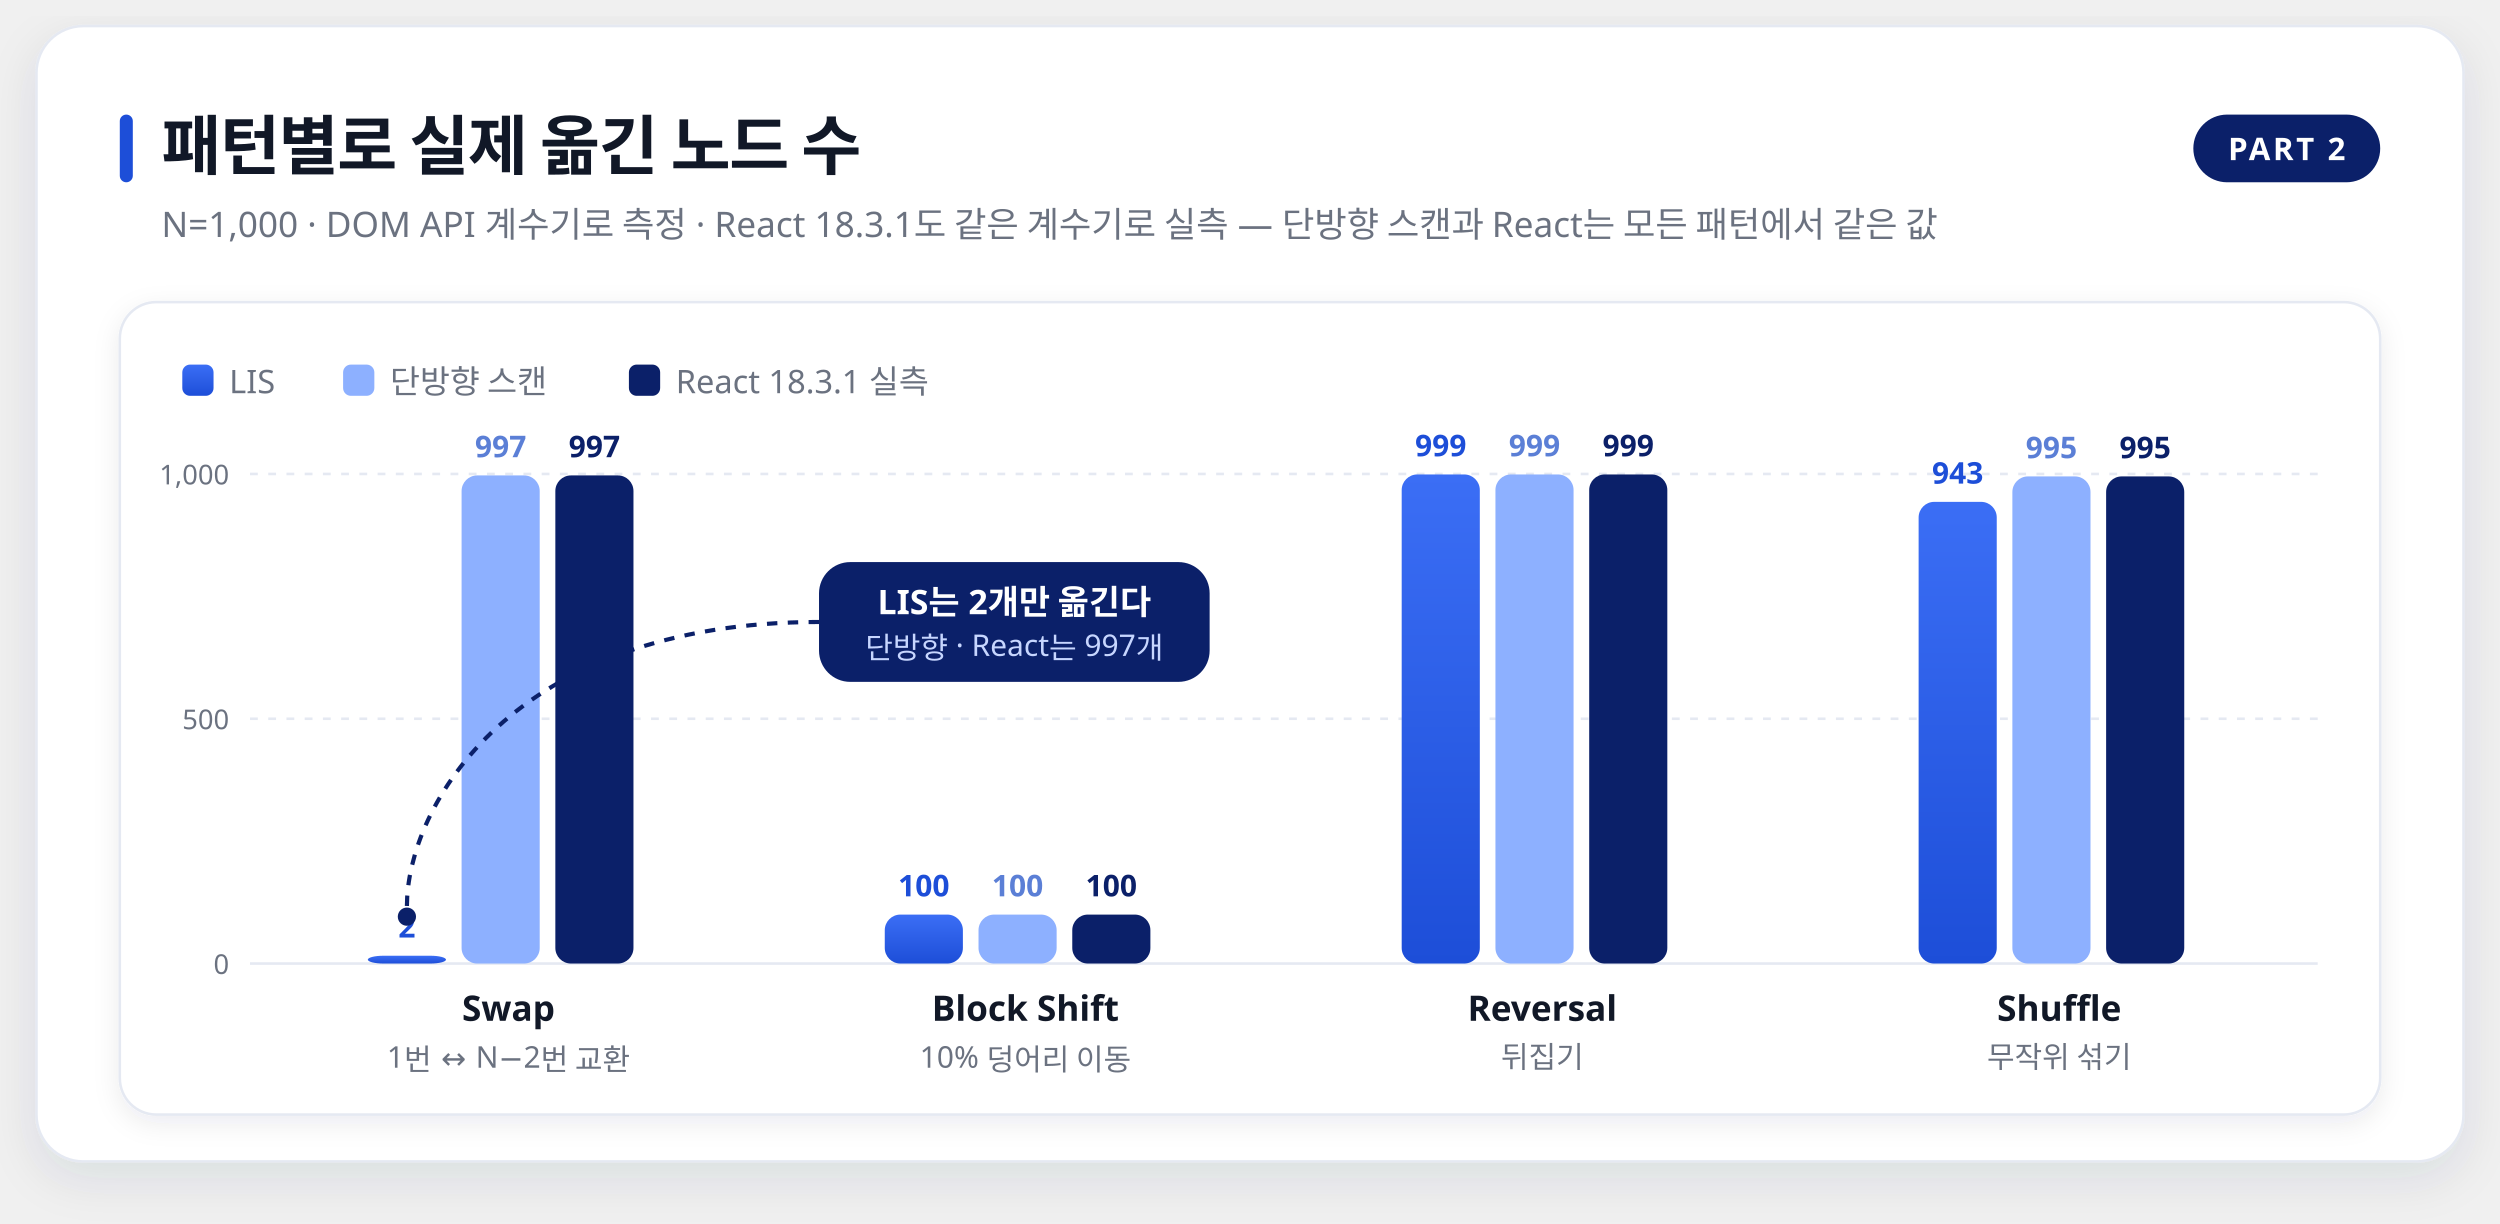
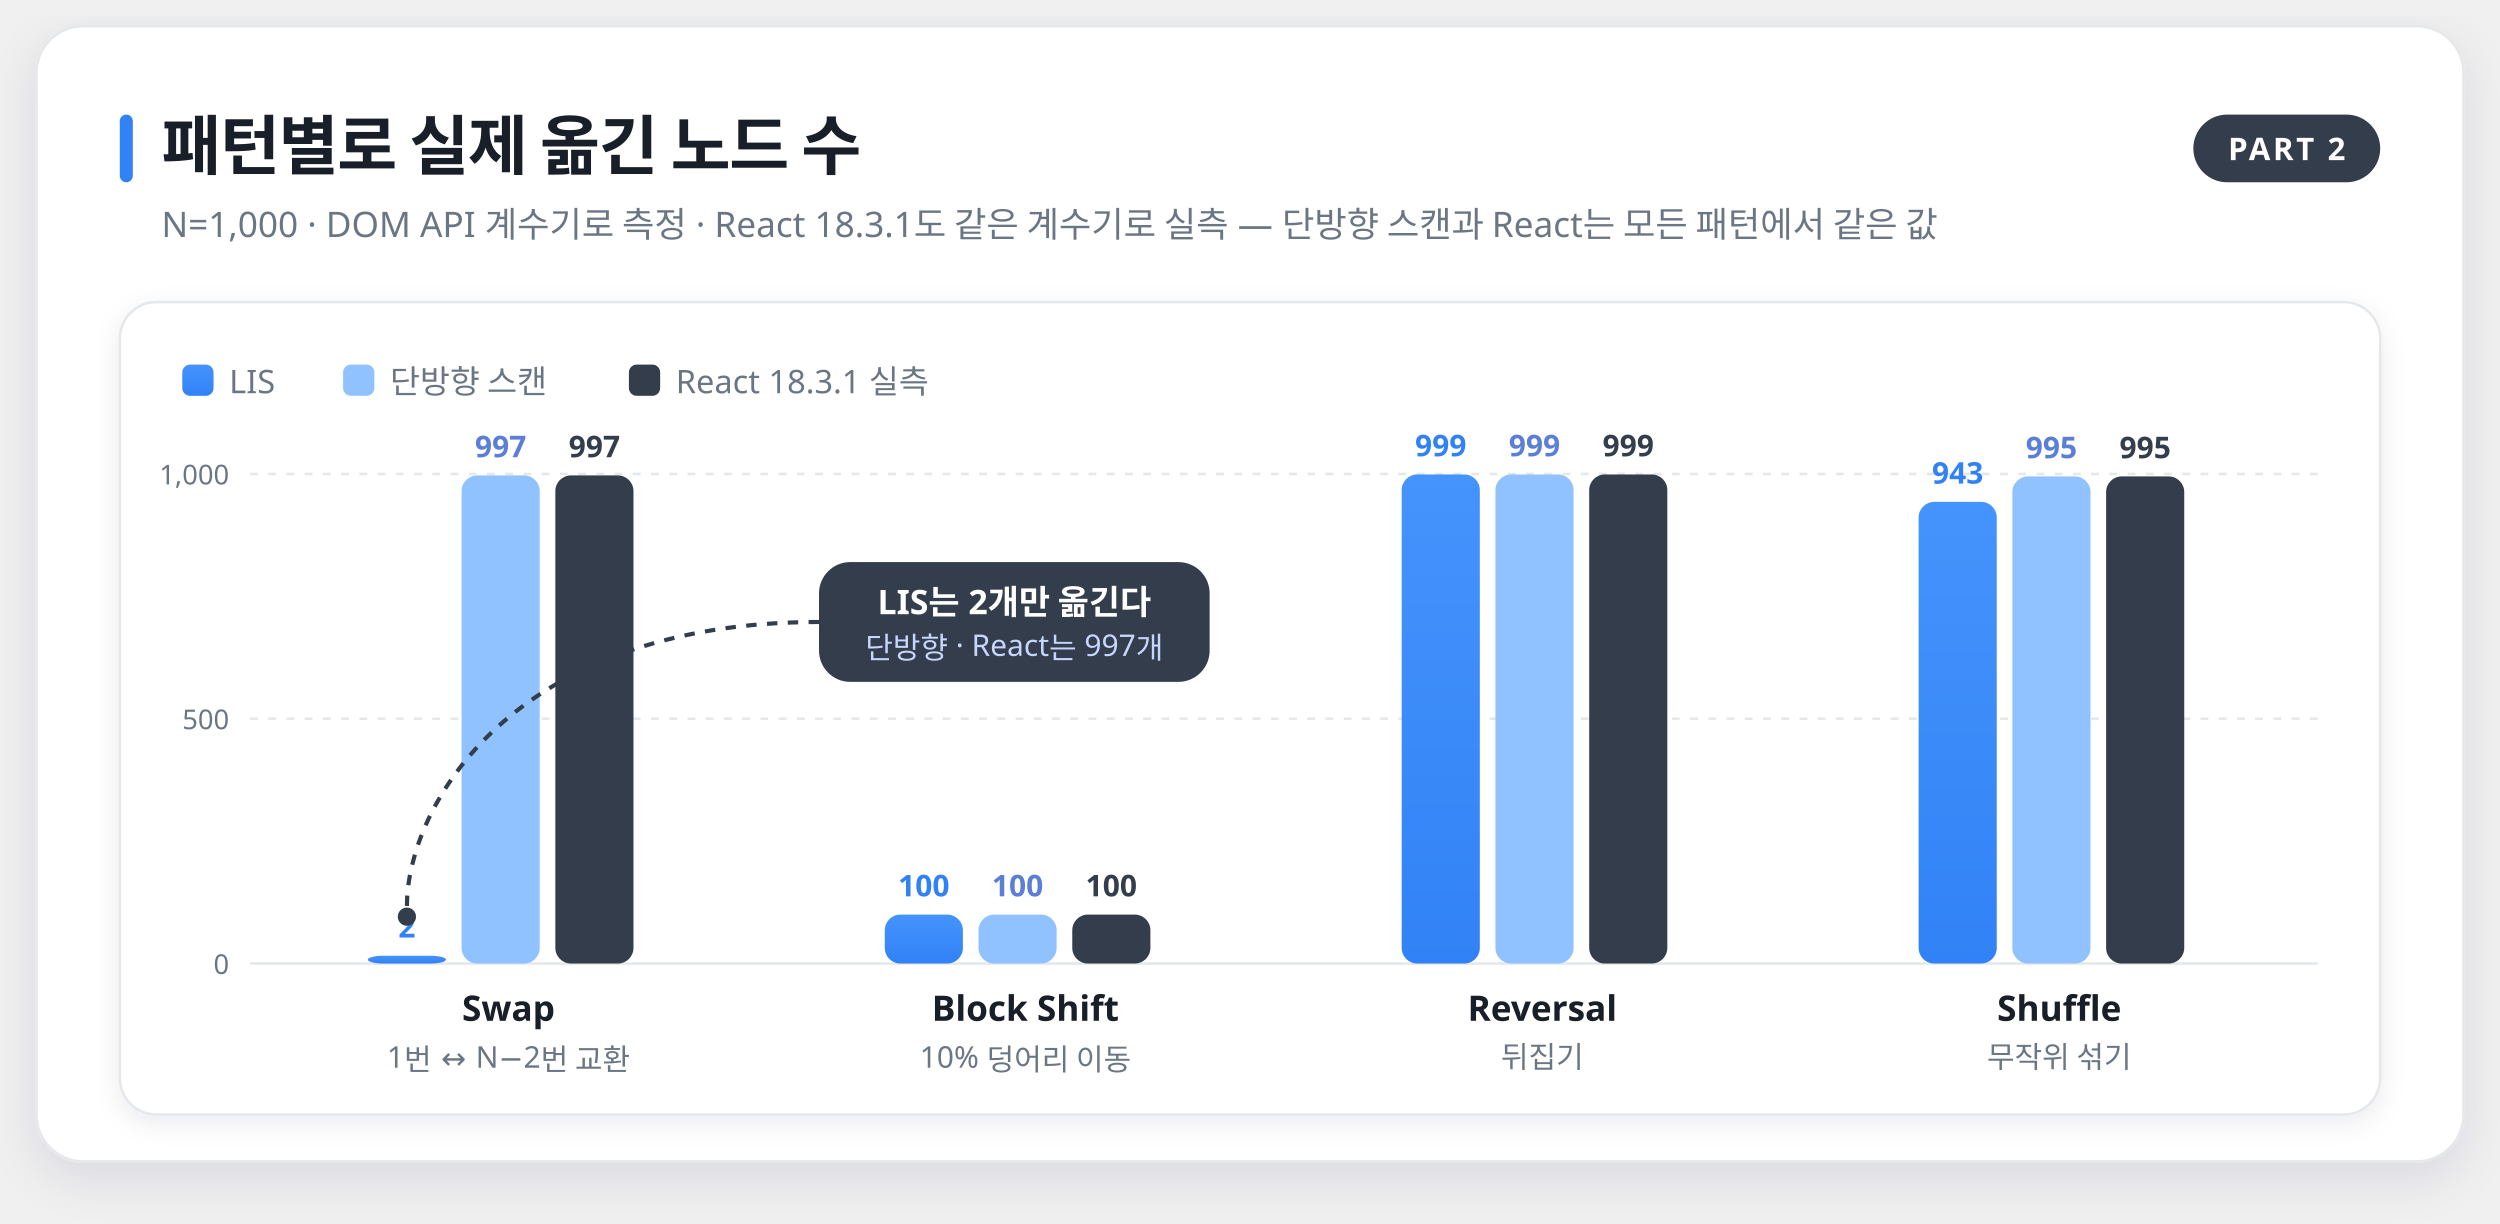
<svg xmlns="http://www.w3.org/2000/svg" width="960" height="470" viewBox="0 0 960 470" role="img" aria-label="패턴별 옮긴 노드 수: swap LIS 2 단방향 997 React 997, block shift 100, reversal 999, shuffle 943 대 995" font-family="Pretendard, 'Apple SD Gothic Neo', 'Malgun Gothic', 'Segoe UI', sans-serif">
  <defs>
    <filter id="sh" x="-10%" y="-10%" width="120%" height="130%">
-       <feDropShadow dx="0" dy="6" stdDeviation="9" flood-color="#1e2a55" flood-opacity="0.10" />
+       <feDropShadow dx="0" dy="6" stdDeviation="9" flood-color="#022047" flood-opacity="0.10" />
    </filter>
    <filter id="sh2" x="-10%" y="-10%" width="120%" height="140%">
-       <feDropShadow dx="0" dy="3" stdDeviation="5" flood-color="#1e2a55" flood-opacity="0.08" />
+       <feDropShadow dx="0" dy="3" stdDeviation="5" flood-color="#022047" flood-opacity="0.08" />
    </filter>
    <linearGradient id="gA" x1="0" y1="0" x2="0" y2="1">
-       <stop offset="0" stop-color="#1d4ed8" stop-opacity="0.55" />
-       <stop offset="1" stop-color="#1d4ed8" stop-opacity="0.04" />
+       <stop offset="0" stop-color="#3182f6" stop-opacity="0.55" />
+       <stop offset="1" stop-color="#3182f6" stop-opacity="0.04" />
    </linearGradient>
    <linearGradient id="gB" x1="0" y1="0" x2="0" y2="1">
-       <stop offset="0" stop-color="#8db0ff" stop-opacity="0.45" />
-       <stop offset="1" stop-color="#8db0ff" stop-opacity="0.05" />
+       <stop offset="0" stop-color="#90c2ff" stop-opacity="0.45" />
+       <stop offset="1" stop-color="#90c2ff" stop-opacity="0.05" />
    </linearGradient>
    <linearGradient id="gBar" x1="0" y1="0" x2="0" y2="1">
-       <stop offset="0" stop-color="#3b6ef5" />
-       <stop offset="1" stop-color="#1d4ed8" />
+       <stop offset="0" stop-color="#4593fc" />
+       <stop offset="1" stop-color="#3182f6" />
    </linearGradient>
    <linearGradient id="gNavy" x1="0" y1="0" x2="1" y2="1">
-       <stop offset="0" stop-color="#1c3aa9" />
-       <stop offset="1" stop-color="#0b2069" />
+       <stop offset="0" stop-color="#4e5968" />
+       <stop offset="1" stop-color="#333d4b" />
    </linearGradient>
  </defs>
-   <rect x="14" y="10" width="932" height="436" rx="18" fill="#ffffff" stroke="#e5e9f2" filter="url(#sh)" />
-   <rect x="46" y="44" width="5" height="26" rx="2.5" fill="#1d4ed8" />
-   <text x="62" y="65" font-size="25" font-weight="800" fill="#111827" letter-spacing="-0.5">패턴별로 실제 옮긴 노드 수</text>
-   <text x="62" y="91" font-size="13.5" fill="#6b7280">N=1,000 · DOM API 계수기로 측정 · React 18.3.1도 같은 계수기로 실측 — 단방향 스캔과 React는 모든 패턴에서 같은 값</text>
-   <rect x="842.24" y="44" width="71.76" height="26" rx="13" fill="#0b2069" />
+   <rect x="14" y="10" width="932" height="436" rx="18" fill="#ffffff" stroke="#e5e8eb" filter="url(#sh)" />
+   <rect x="46" y="44" width="5" height="26" rx="2.5" fill="#3182f6" />
+   <text x="62" y="65" font-size="25" font-weight="800" fill="#191f28" letter-spacing="-0.5">패턴별로 실제 옮긴 노드 수</text>
+   <text x="62" y="91" font-size="13.5" fill="#6b7684">N=1,000 · DOM API 계수기로 측정 · React 18.3.1도 같은 계수기로 실측 — 단방향 스캔과 React는 모든 패턴에서 같은 값</text>
+   <rect x="842.24" y="44" width="71.76" height="26" rx="13" fill="#333d4b" />
  <text x="878.12" y="61.5" font-size="12" font-weight="700" text-anchor="middle" fill="#ffffff" letter-spacing="1">PART 2</text>
-   <rect x="46" y="116" width="868" height="312" rx="14" fill="#ffffff" stroke="#e5e9f2" filter="url(#sh2)" />
+   <rect x="46" y="116" width="868" height="312" rx="14" fill="#ffffff" stroke="#e5e8eb" filter="url(#sh2)" />
  <rect x="70" y="140" width="12" height="12" rx="3" fill="url(#gBar)" />
-   <text x="88" y="151" font-size="12.5" fill="#6b7280">LIS</text>
-   <rect x="131.75" y="140" width="12" height="12" rx="3" fill="#8db0ff" />
-   <text x="149.75" y="151" font-size="12.5" fill="#6b7280">단방향 스캔</text>
-   <rect x="241.5" y="140" width="12" height="12" rx="3" fill="#0b2069" />
-   <text x="259.5" y="151" font-size="12.5" fill="#6b7280">React 18.3.1 실측</text>
-   <line x1="96" y1="370" x2="890" y2="370" stroke="#e5e9f2" />
-   <text x="88" y="374" font-size="10.5" text-anchor="end" fill="#6b7280">0</text>
-   <line x1="96" y1="276" x2="890" y2="276" stroke="#e5e9f2" stroke-dasharray="3 4" />
-   <text x="88" y="280" font-size="10.5" text-anchor="end" fill="#6b7280">500</text>
-   <line x1="96" y1="182" x2="890" y2="182" stroke="#e5e9f2" stroke-dasharray="3 4" />
-   <text x="88" y="186" font-size="10.5" text-anchor="end" fill="#6b7280">1,000</text>
+   <text x="88" y="151" font-size="12.5" fill="#6b7684">LIS</text>
+   <rect x="131.75" y="140" width="12" height="12" rx="3" fill="#90c2ff" />
+   <text x="149.75" y="151" font-size="12.5" fill="#6b7684">단방향 스캔</text>
+   <rect x="241.5" y="140" width="12" height="12" rx="3" fill="#333d4b" />
+   <text x="259.5" y="151" font-size="12.5" fill="#6b7684">React 18.3.1 실측</text>
+   <line x1="96" y1="370" x2="890" y2="370" stroke="#e5e8eb" />
+   <text x="88" y="374" font-size="10.5" text-anchor="end" fill="#6b7684">0</text>
+   <line x1="96" y1="276" x2="890" y2="276" stroke="#e5e8eb" stroke-dasharray="3 4" />
+   <text x="88" y="280" font-size="10.5" text-anchor="end" fill="#6b7684">500</text>
+   <line x1="96" y1="182" x2="890" y2="182" stroke="#e5e8eb" stroke-dasharray="3 4" />
+   <text x="88" y="186" font-size="10.5" text-anchor="end" fill="#6b7684">1,000</text>
  <rect x="141.25" y="367" width="30" height="3" rx="6" fill="url(#gBar)" />
-   <text x="156.25" y="360" font-size="11.5" font-weight="800" text-anchor="middle" fill="#1d4ed8">2</text>
-   <rect x="177.25" y="182.564" width="30" height="187.436" rx="6" fill="#8db0ff" />
+   <text x="156.25" y="360" font-size="11.5" font-weight="800" text-anchor="middle" fill="#3182f6">2</text>
+   <rect x="177.25" y="182.564" width="30" height="187.436" rx="6" fill="#90c2ff" />
  <text x="192.25" y="175.564" font-size="11.5" font-weight="800" text-anchor="middle" fill="#5b7fd6">997</text>
-   <rect x="213.25" y="182.564" width="30" height="187.436" rx="6" fill="#0b2069" />
-   <text x="228.25" y="175.564" font-size="11.5" font-weight="800" text-anchor="middle" fill="#0b2069">997</text>
-   <text x="195.25" y="392" font-size="13.5" font-weight="800" text-anchor="middle" fill="#111827">Swap</text>
-   <text x="195.25" y="410" font-size="11.5" text-anchor="middle" fill="#6b7280">1번 ↔ N−2번 교환</text>
+   <rect x="213.25" y="182.564" width="30" height="187.436" rx="6" fill="#333d4b" />
+   <text x="228.25" y="175.564" font-size="11.5" font-weight="800" text-anchor="middle" fill="#333d4b">997</text>
+   <text x="195.25" y="392" font-size="13.5" font-weight="800" text-anchor="middle" fill="#191f28">Swap</text>
+   <text x="195.25" y="410" font-size="11.5" text-anchor="middle" fill="#6b7684">1번 ↔ N−2번 교환</text>
  <rect x="339.75" y="351.2" width="30" height="18.8" rx="6" fill="url(#gBar)" />
-   <text x="354.75" y="344.2" font-size="11.5" font-weight="800" text-anchor="middle" fill="#1d4ed8">100</text>
-   <rect x="375.75" y="351.2" width="30" height="18.8" rx="6" fill="#8db0ff" />
+   <text x="354.75" y="344.2" font-size="11.5" font-weight="800" text-anchor="middle" fill="#3182f6">100</text>
+   <rect x="375.75" y="351.2" width="30" height="18.8" rx="6" fill="#90c2ff" />
  <text x="390.75" y="344.2" font-size="11.5" font-weight="800" text-anchor="middle" fill="#5b7fd6">100</text>
-   <rect x="411.75" y="351.2" width="30" height="18.8" rx="6" fill="#0b2069" />
-   <text x="426.75" y="344.2" font-size="11.5" font-weight="800" text-anchor="middle" fill="#0b2069">100</text>
-   <text x="393.75" y="392" font-size="13.5" font-weight="800" text-anchor="middle" fill="#111827">Block Shift</text>
-   <text x="393.75" y="410" font-size="11.5" text-anchor="middle" fill="#6b7280">10% 덩어리 이동</text>
+   <rect x="411.75" y="351.2" width="30" height="18.8" rx="6" fill="#333d4b" />
+   <text x="426.75" y="344.2" font-size="11.5" font-weight="800" text-anchor="middle" fill="#333d4b">100</text>
+   <text x="393.75" y="392" font-size="13.5" font-weight="800" text-anchor="middle" fill="#191f28">Block Shift</text>
+   <text x="393.75" y="410" font-size="11.5" text-anchor="middle" fill="#6b7684">10% 덩어리 이동</text>
  <rect x="538.25" y="182.188" width="30" height="187.812" rx="6" fill="url(#gBar)" />
-   <text x="553.25" y="175.188" font-size="11.5" font-weight="800" text-anchor="middle" fill="#1d4ed8">999</text>
-   <rect x="574.25" y="182.188" width="30" height="187.812" rx="6" fill="#8db0ff" />
+   <text x="553.25" y="175.188" font-size="11.5" font-weight="800" text-anchor="middle" fill="#3182f6">999</text>
+   <rect x="574.25" y="182.188" width="30" height="187.812" rx="6" fill="#90c2ff" />
  <text x="589.25" y="175.188" font-size="11.5" font-weight="800" text-anchor="middle" fill="#5b7fd6">999</text>
-   <rect x="610.25" y="182.188" width="30" height="187.812" rx="6" fill="#0b2069" />
-   <text x="625.25" y="175.188" font-size="11.5" font-weight="800" text-anchor="middle" fill="#0b2069">999</text>
-   <text x="592.25" y="392" font-size="13.5" font-weight="800" text-anchor="middle" fill="#111827">Reversal</text>
-   <text x="592.25" y="410" font-size="11.5" text-anchor="middle" fill="#6b7280">뒤집기</text>
+   <rect x="610.25" y="182.188" width="30" height="187.812" rx="6" fill="#333d4b" />
+   <text x="625.25" y="175.188" font-size="11.5" font-weight="800" text-anchor="middle" fill="#333d4b">999</text>
+   <text x="592.25" y="392" font-size="13.5" font-weight="800" text-anchor="middle" fill="#191f28">Reversal</text>
+   <text x="592.25" y="410" font-size="11.5" text-anchor="middle" fill="#6b7684">뒤집기</text>
  <rect x="736.75" y="192.716" width="30" height="177.284" rx="6" fill="url(#gBar)" />
-   <text x="751.75" y="185.716" font-size="11.5" font-weight="800" text-anchor="middle" fill="#1d4ed8">943</text>
-   <rect x="772.75" y="182.94" width="30" height="187.06" rx="6" fill="#8db0ff" />
+   <text x="751.75" y="185.716" font-size="11.5" font-weight="800" text-anchor="middle" fill="#3182f6">943</text>
+   <rect x="772.75" y="182.94" width="30" height="187.06" rx="6" fill="#90c2ff" />
  <text x="787.75" y="175.94" font-size="11.5" font-weight="800" text-anchor="middle" fill="#5b7fd6">995</text>
-   <rect x="808.75" y="182.94" width="30" height="187.06" rx="6" fill="#0b2069" />
-   <text x="823.75" y="175.94" font-size="11.5" font-weight="800" text-anchor="middle" fill="#0b2069">995</text>
-   <text x="790.75" y="392" font-size="13.5" font-weight="800" text-anchor="middle" fill="#111827">Shuffle</text>
-   <text x="790.75" y="410" font-size="11.5" text-anchor="middle" fill="#6b7280">무작위 섞기</text>
-   <path d="M314.5,238.84 C196.25,238.84 156.25,310 156.25,348" fill="none" stroke="#0b2069" stroke-width="1.6" stroke-dasharray="4 4" />
-   <circle cx="156.25" cy="352" r="3.5" fill="#0b2069" />
-   <rect x="314.5" y="215.84" width="150" height="46" rx="12" fill="#0b2069" />
+   <rect x="808.75" y="182.94" width="30" height="187.06" rx="6" fill="#333d4b" />
+   <text x="823.75" y="175.94" font-size="11.5" font-weight="800" text-anchor="middle" fill="#333d4b">995</text>
+   <text x="790.75" y="392" font-size="13.5" font-weight="800" text-anchor="middle" fill="#191f28">Shuffle</text>
+   <text x="790.75" y="410" font-size="11.5" text-anchor="middle" fill="#6b7684">무작위 섞기</text>
+   <path d="M314.5,238.84 C196.25,238.84 156.25,310 156.25,348" fill="none" stroke="#333d4b" stroke-width="1.6" stroke-dasharray="4 4" />
+   <circle cx="156.25" cy="352" r="3.5" fill="#333d4b" />
+   <rect x="314.5" y="215.84" width="150" height="46" rx="12" fill="#333d4b" />
  <text x="389.5" y="235.84" font-size="13" font-weight="800" text-anchor="middle" fill="#ffffff">LIS는 2개만 옮긴다</text>
  <text x="389.5" y="252.84" font-size="11.5" text-anchor="middle" fill="#c7d6ff">단방향 · React는 997개</text>
</svg>
